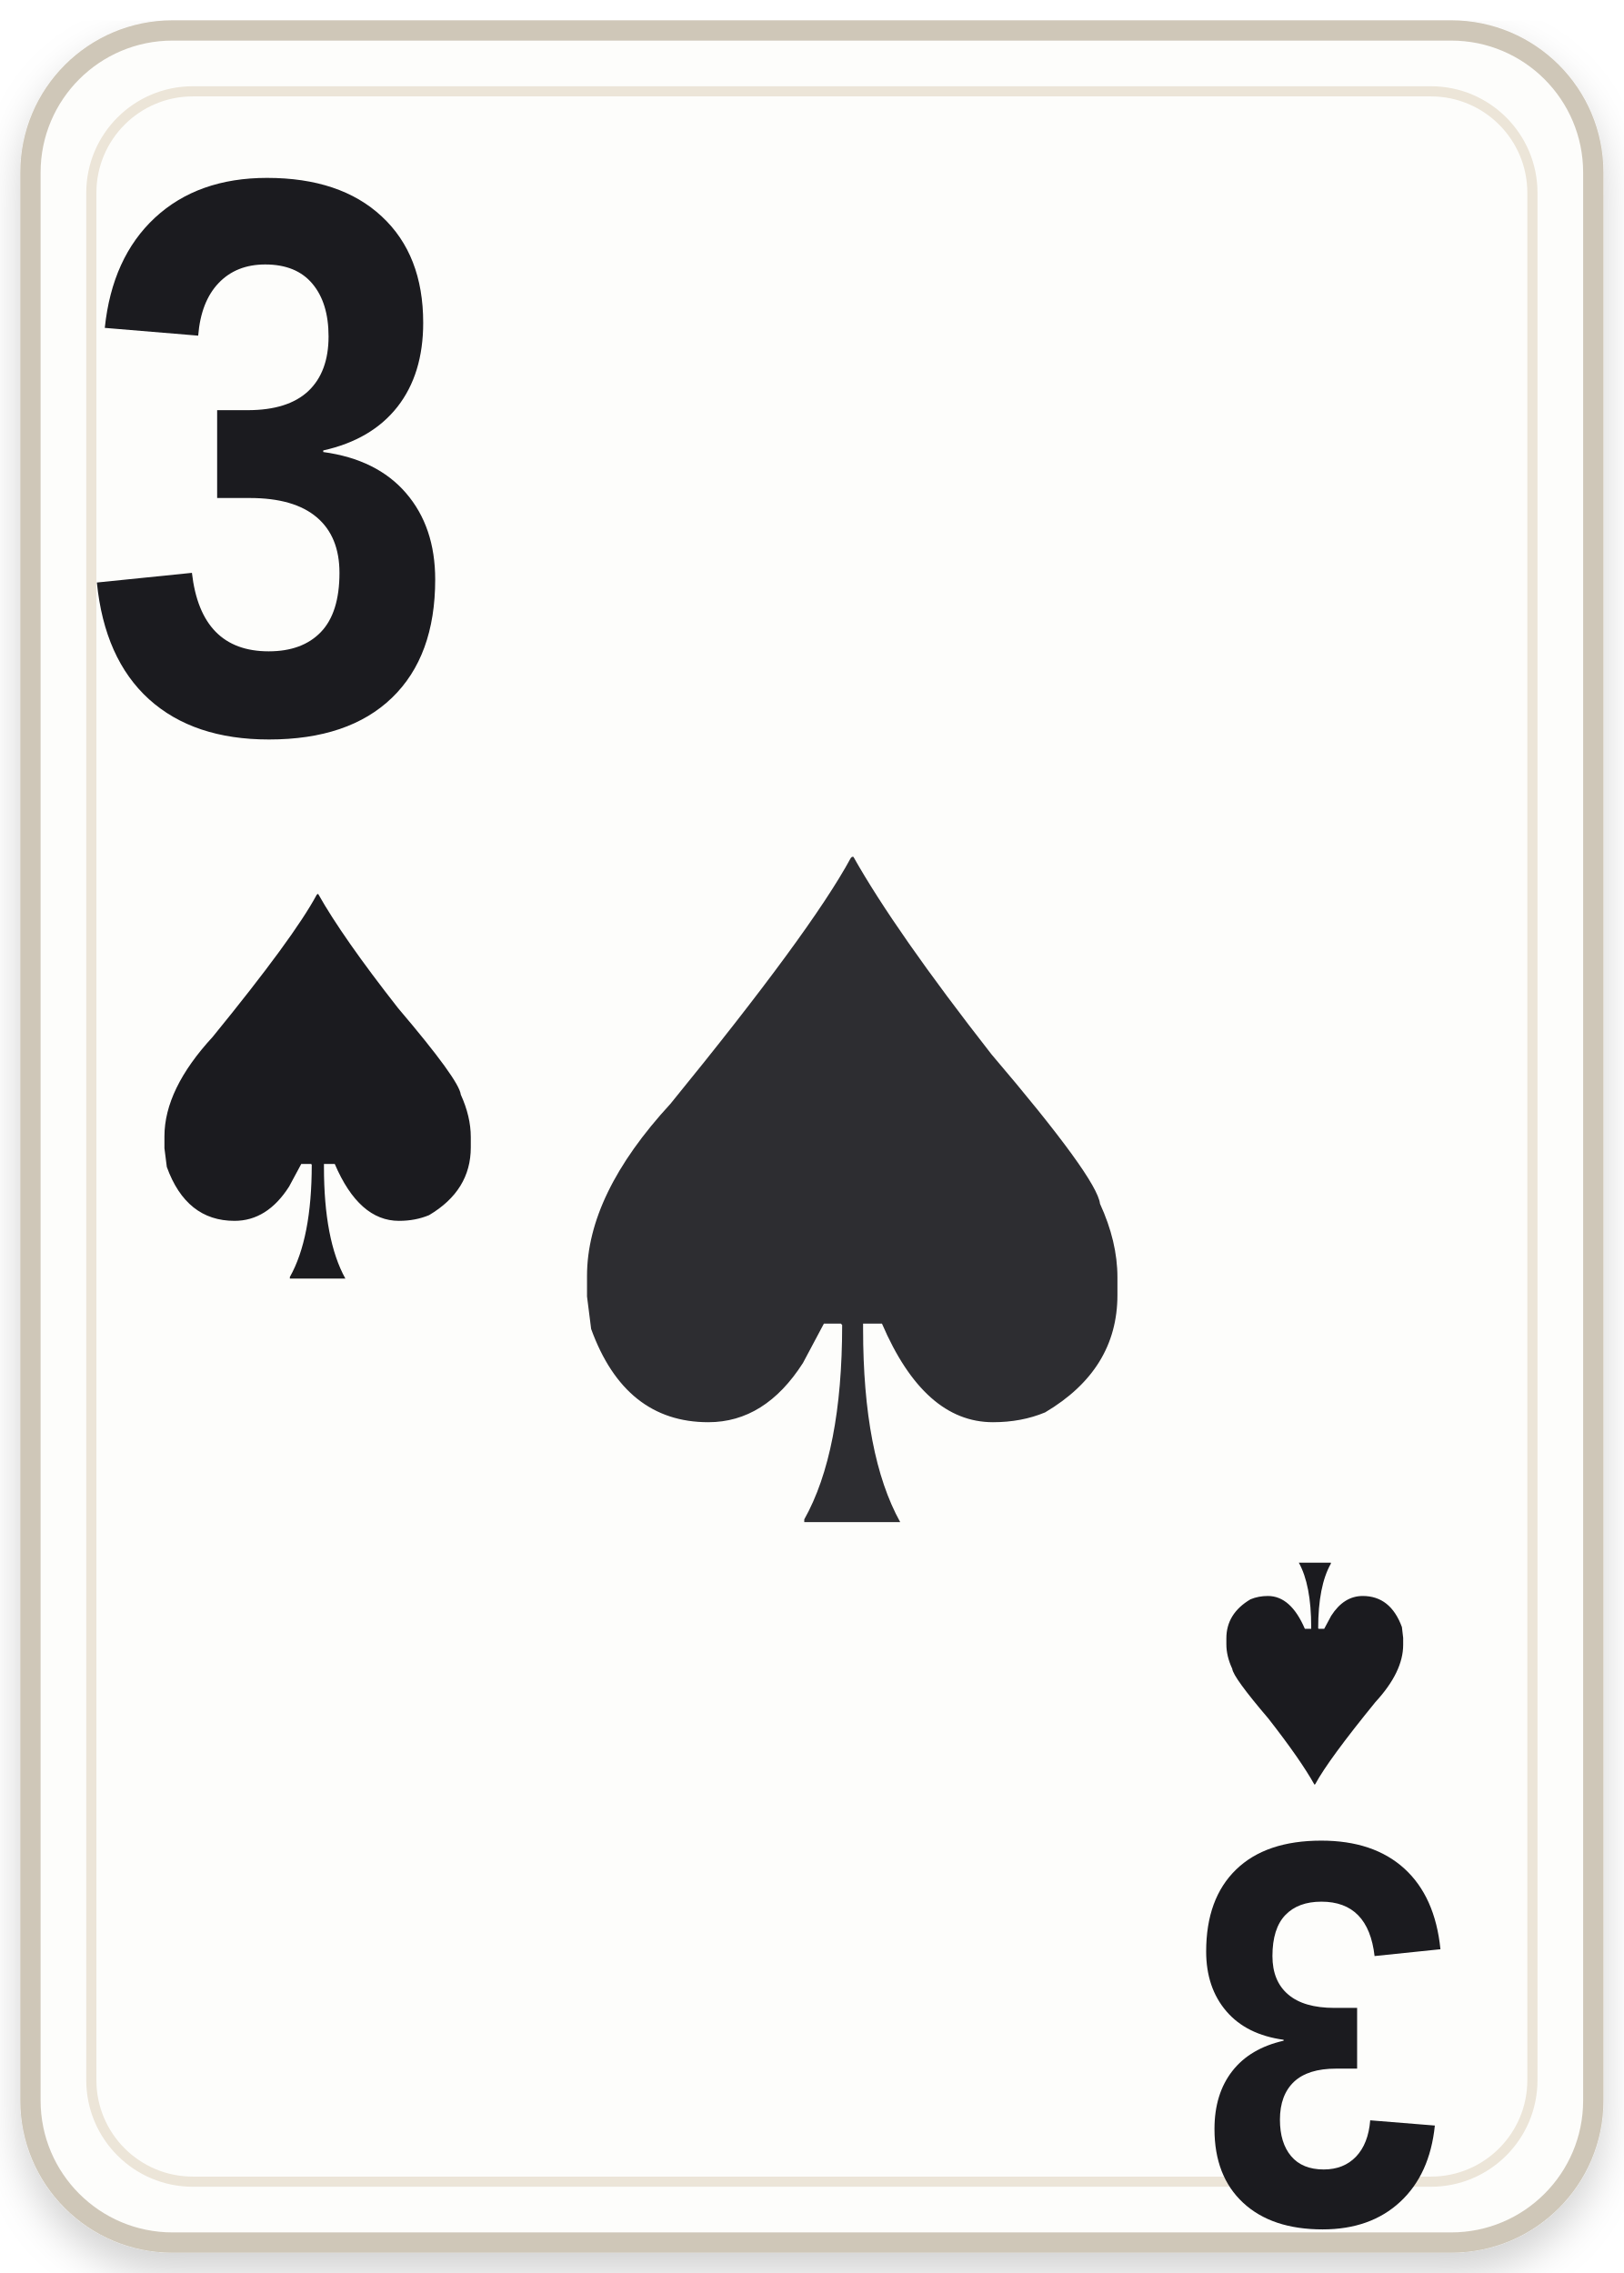
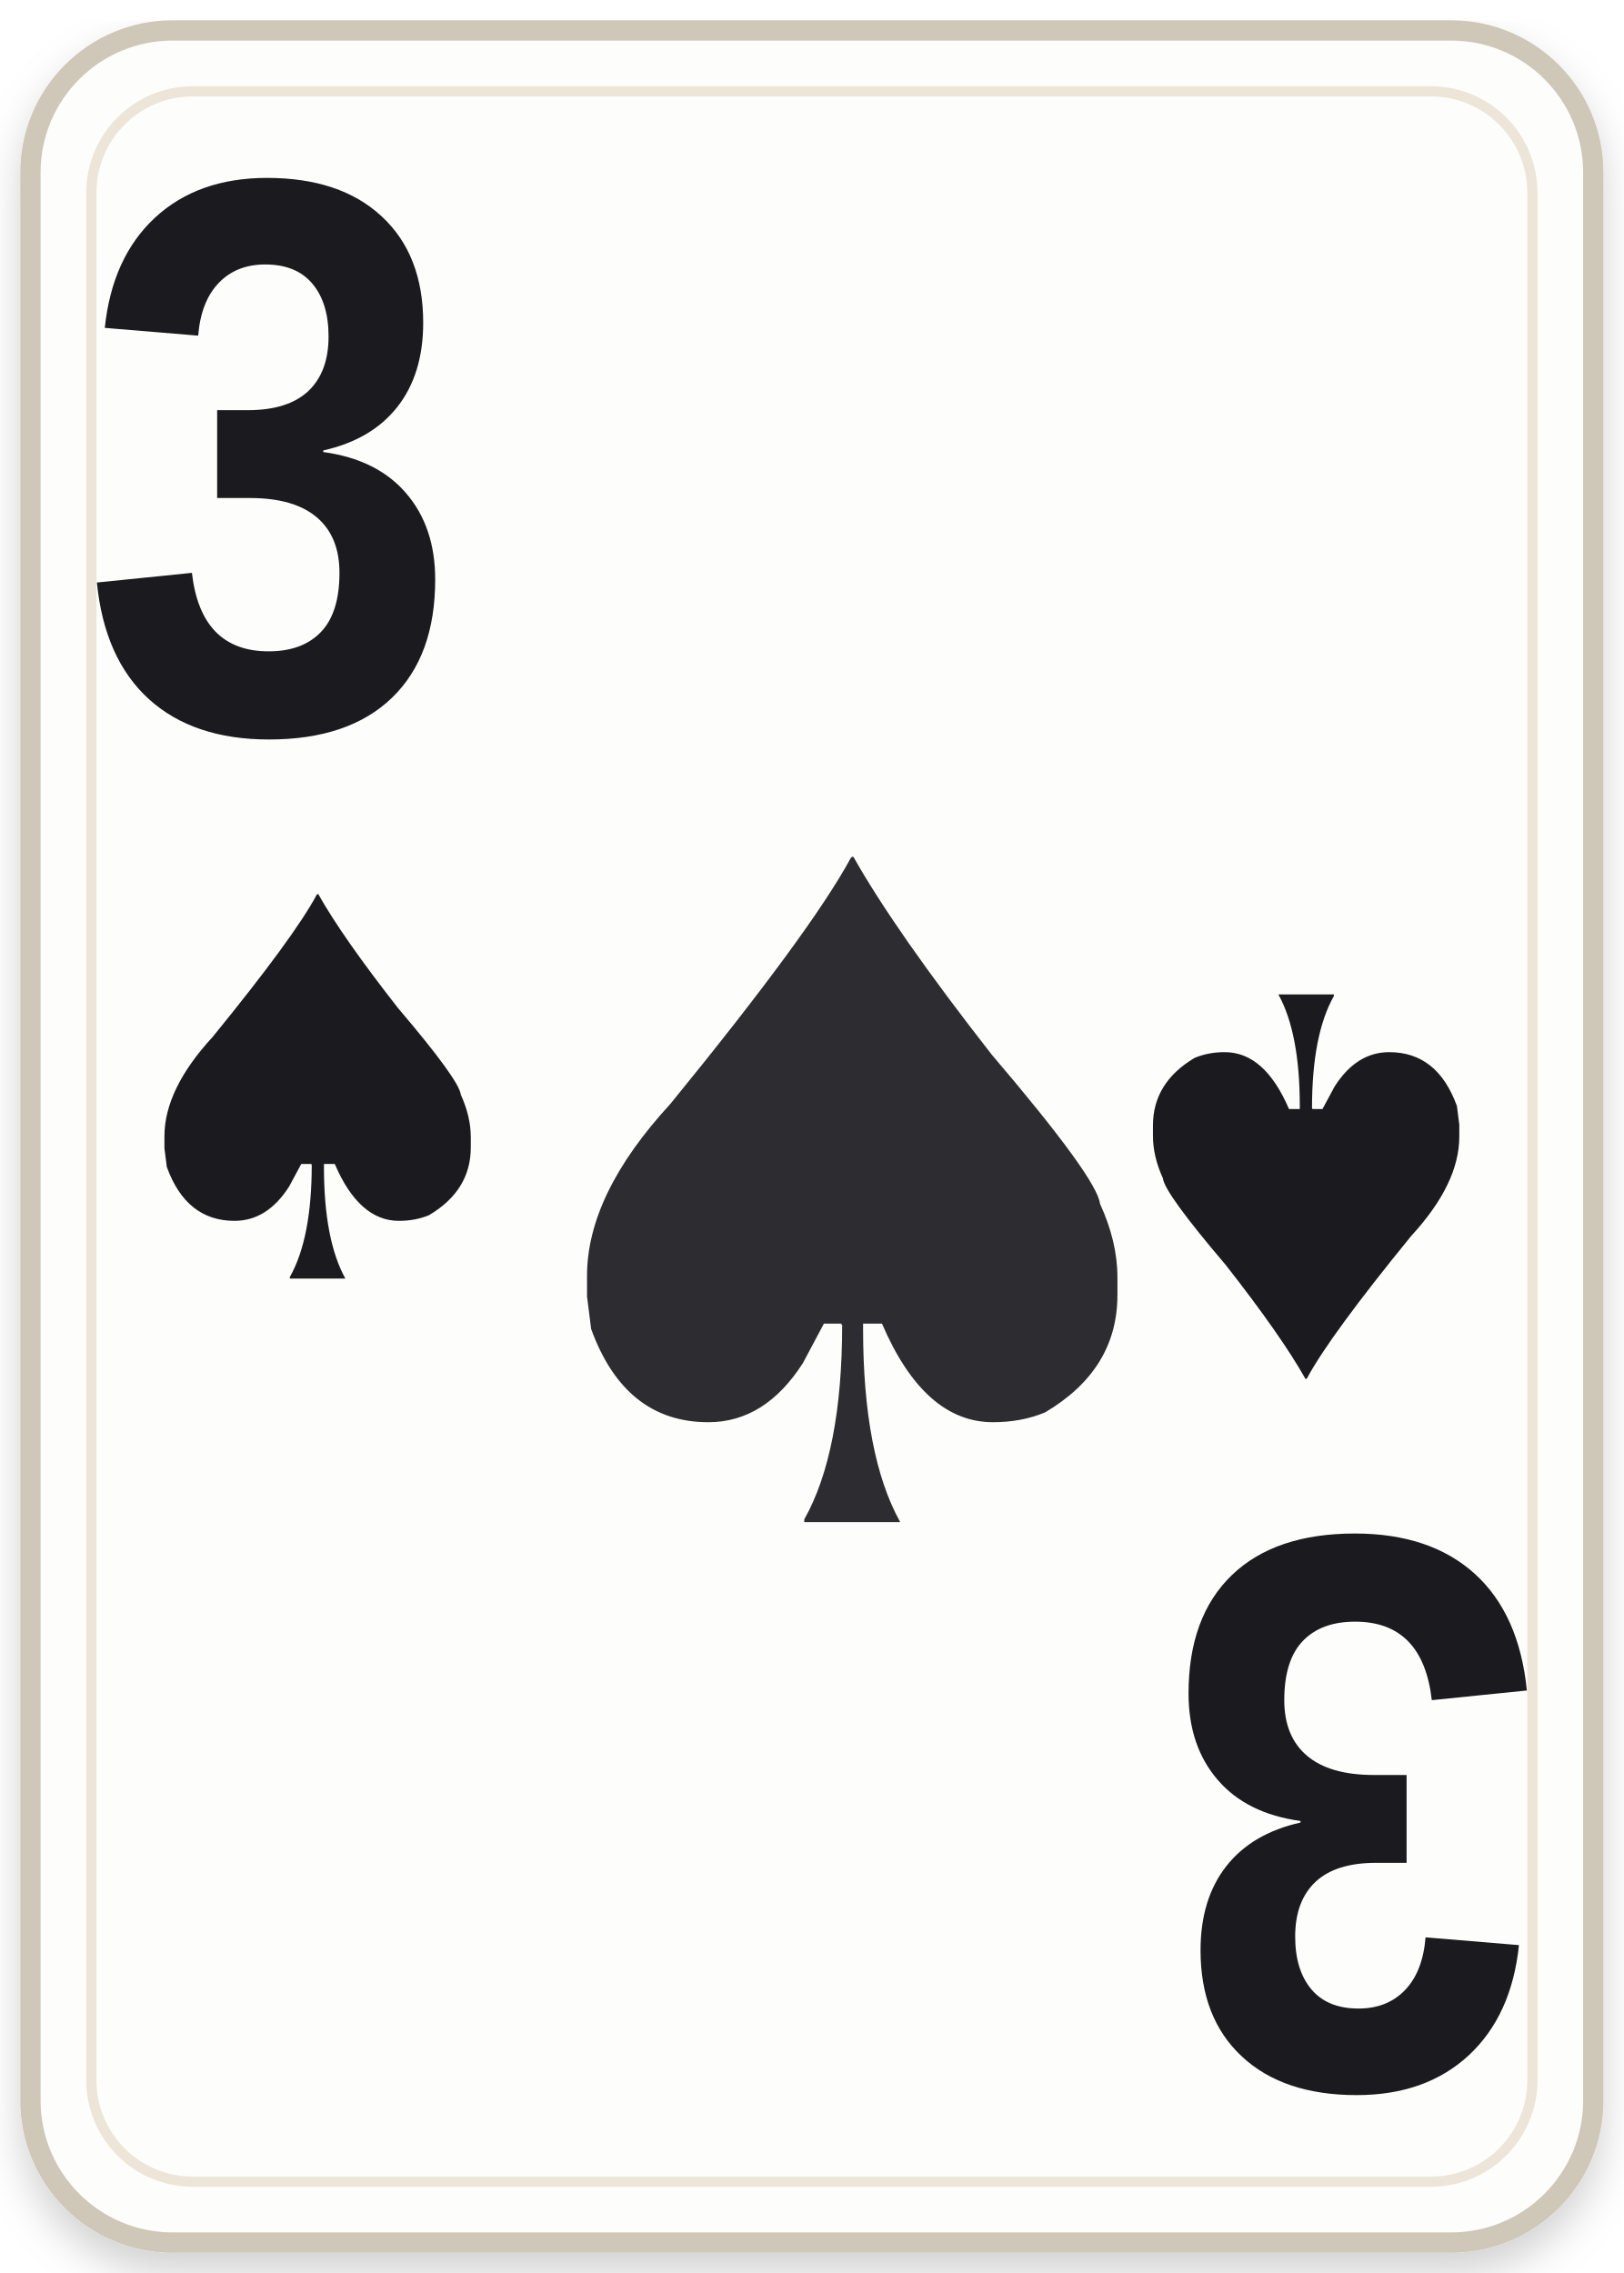
<svg xmlns="http://www.w3.org/2000/svg" viewBox="0 0 160 224" width="160" height="224">
  <defs>
    <filter id="s" x="-10%" y="-10%" width="120%" height="120%">
      <feDropShadow dx="0" dy="2" stdDeviation="2" flood-opacity=".18" />
    </filter>
  </defs>
  <rect x="3" y="3" width="154" height="218" rx="14" fill="#fdfdfb" stroke="#cfc7b8" stroke-width="2" filter="url(#s)" />
  <rect x="9" y="9" width="142" height="206" rx="10" fill="none" stroke="#ece5d8" />
  <g transform="translate(8 0) scale(0.86 1)">
    <text x="0" y="72" font-family="Arial, Helvetica, sans-serif" font-size="78" font-weight="800" fill="#1b1b1f">3</text>
  </g>
  <text x="8" y="126" font-family="Georgia, serif" font-size="52" fill="#1b1b1f">♠</text>
  <text x="84" y="150" text-anchor="middle" font-family="Georgia, serif" font-size="90" fill="#1b1b1f" opacity=".92">♠</text>
  <g transform="rotate(180 80 112)">
-     <g transform="translate(17 0) scale(0.86 1)">
-       <text x="0" y="42" font-family="Arial, Helvetica, sans-serif" font-size="54" font-weight="800" fill="#1b1b1f">3</text>
+     <g transform="translate(8 0) scale(0.86 1)">
+       <text x="0" y="72" font-family="Arial, Helvetica, sans-serif" font-size="78" font-weight="800" fill="#1b1b1f">3</text>
    </g>
-     <text x="17" y="70" font-family="Georgia, serif" font-size="30" fill="#1b1b1f">♠</text>
+     <text x="8" y="126" font-family="Georgia, serif" font-size="52" fill="#1b1b1f">♠</text>
  </g>
</svg>
